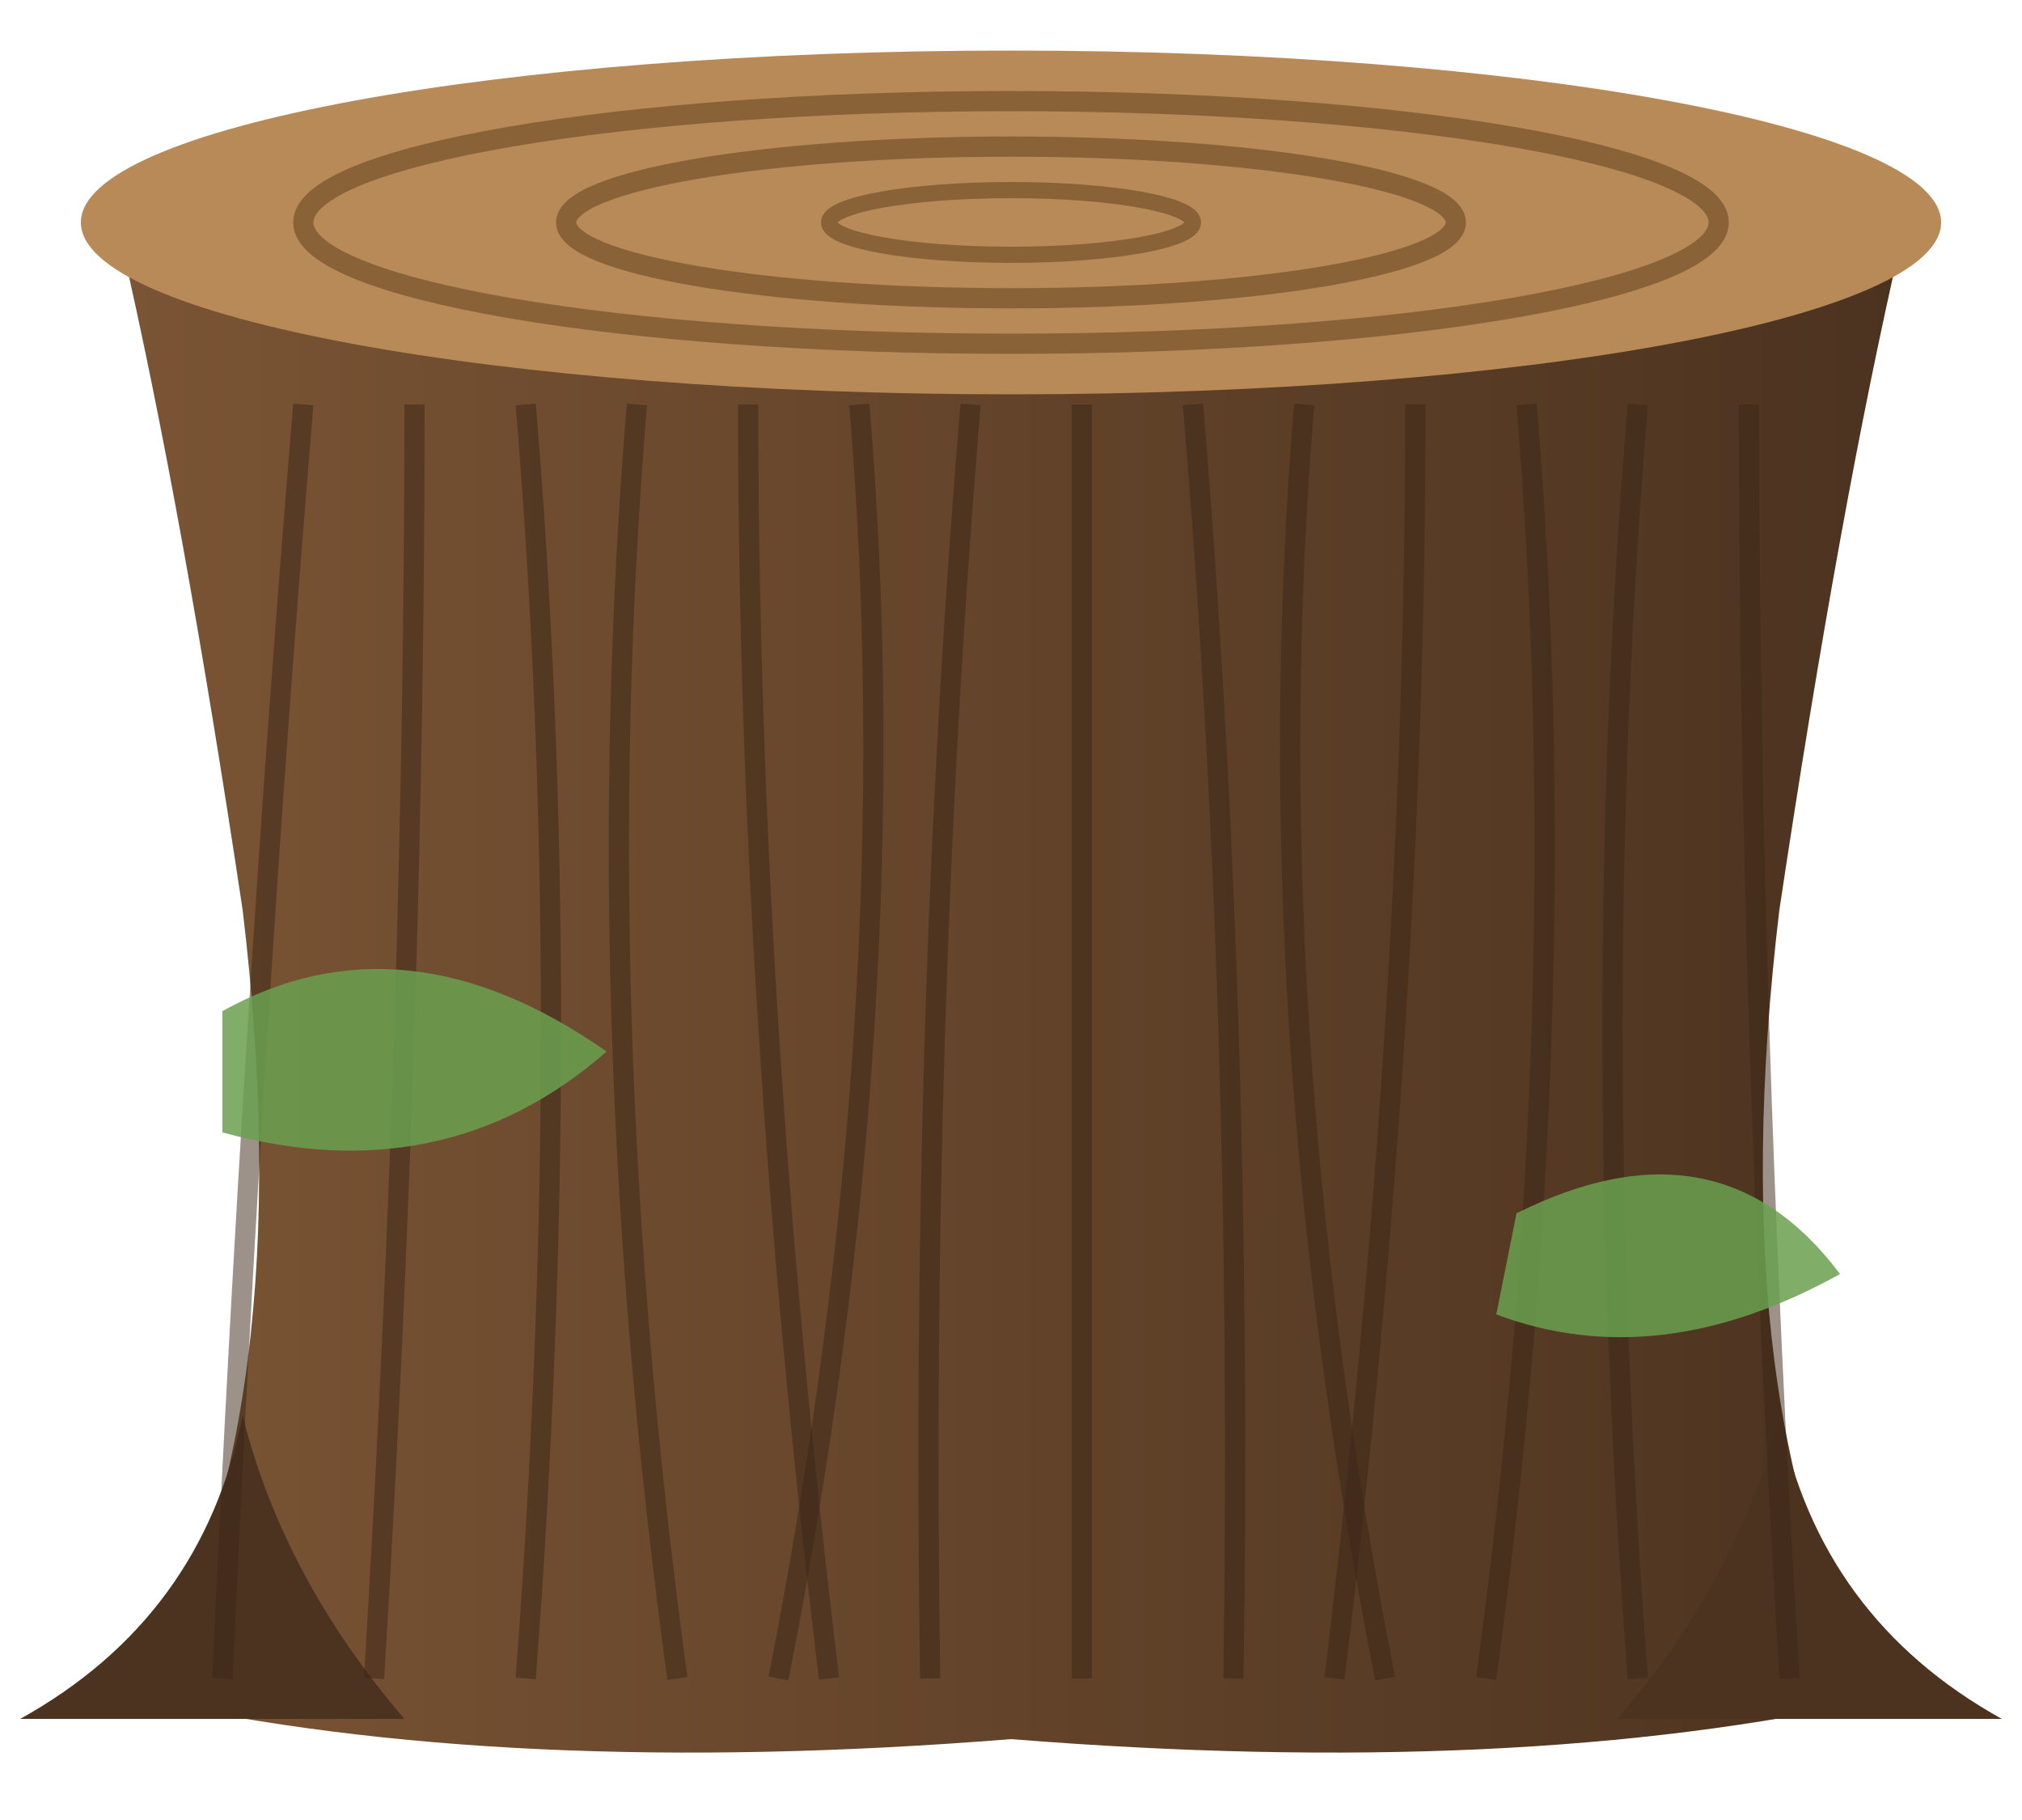
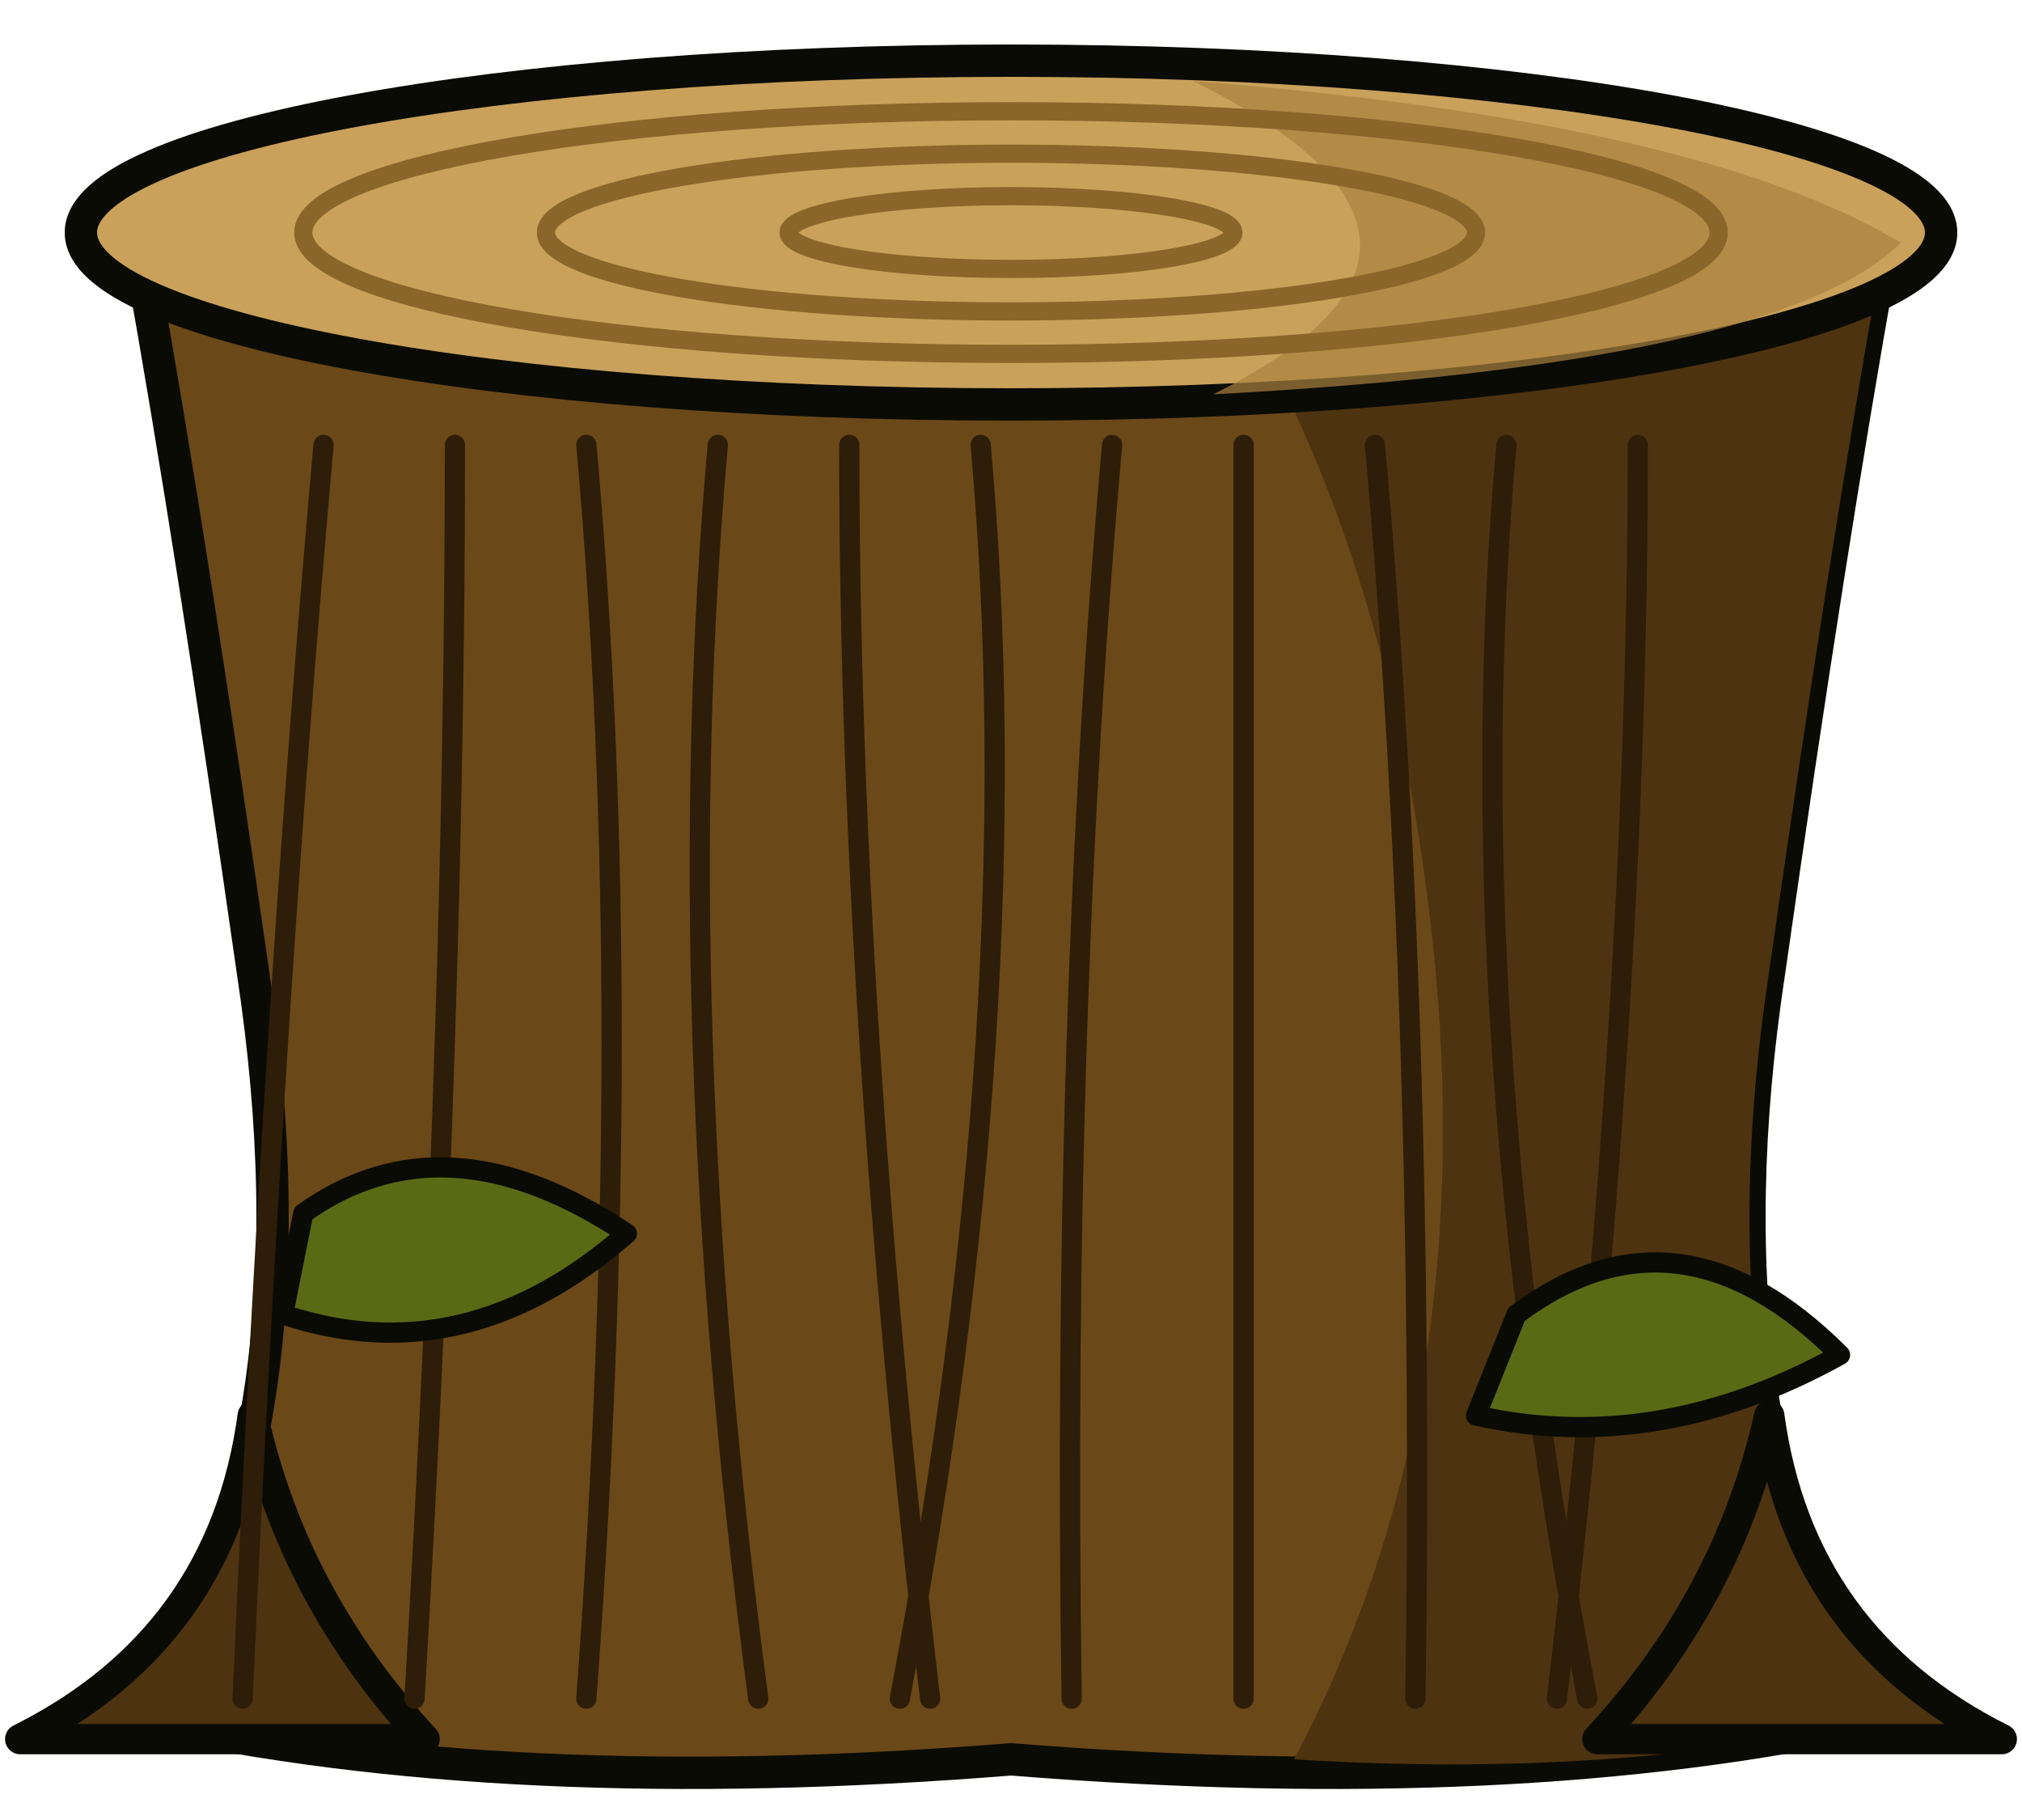
<svg xmlns="http://www.w3.org/2000/svg" viewBox="0 0 200 180" width="200" height="180" focusable="false" aria-hidden="true">
-   <defs>
-     <linearGradient id="w" x1="0" y1="0" x2="1" y2="0">
-       <stop offset="0" stop-color="#7a5434" />
-       <stop offset="1" stop-color="#4c3320" />
-     </linearGradient>
-   </defs>
-   <path d="M14 168Q30 140 24 90Q18 50 12 24L188 24Q182 50 176 90Q170 140 186 168Q150 176 100 172Q50 176 14 168Z" fill="url(#w)" />
-   <path d="M2 170Q20 160 24 140Q28 156 40 170Z M198 170Q180 160 176 140Q172 156 160 170Z" fill="#4c3320" />
-   <path d="M30 40Q25 100 22 166" stroke="#3a2616" stroke-opacity=".5" stroke-width="2" fill="none" />
-   <path d="M41 40Q41 100 37 166" stroke="#3a2616" stroke-opacity=".5" stroke-width="2" fill="none" />
-   <path d="M52 40Q57 100 52 166" stroke="#3a2616" stroke-opacity=".5" stroke-width="2" fill="none" />
-   <path d="M63 40Q58 100 67 166" stroke="#3a2616" stroke-opacity=".5" stroke-width="2" fill="none" />
-   <path d="M74 40Q74 100 82 166" stroke="#3a2616" stroke-opacity=".5" stroke-width="2" fill="none" />
-   <path d="M85 40Q90 100 77 166" stroke="#3a2616" stroke-opacity=".5" stroke-width="2" fill="none" />
-   <path d="M96 40Q91 100 92 166" stroke="#3a2616" stroke-opacity=".5" stroke-width="2" fill="none" />
-   <path d="M107 40Q107 100 107 166" stroke="#3a2616" stroke-opacity=".5" stroke-width="2" fill="none" />
-   <path d="M118 40Q123 100 122 166" stroke="#3a2616" stroke-opacity=".5" stroke-width="2" fill="none" />
-   <path d="M129 40Q124 100 137 166" stroke="#3a2616" stroke-opacity=".5" stroke-width="2" fill="none" />
-   <path d="M140 40Q140 100 132 166" stroke="#3a2616" stroke-opacity=".5" stroke-width="2" fill="none" />
-   <path d="M151 40Q156 100 147 166" stroke="#3a2616" stroke-opacity=".5" stroke-width="2" fill="none" />
-   <path d="M162 40Q157 100 162 166" stroke="#3a2616" stroke-opacity=".5" stroke-width="2" fill="none" />
-   <path d="M173 40Q173 100 177 166" stroke="#3a2616" stroke-opacity=".5" stroke-width="2" fill="none" />
-   <ellipse cx="100" cy="22" rx="92" ry="17" fill="#b88a58" />
-   <ellipse cx="100" cy="22" rx="70" ry="12" fill="none" stroke="#8a6238" stroke-width="2" />
-   <ellipse cx="100" cy="22" rx="44" ry="7.5" fill="none" stroke="#8a6238" stroke-width="2" />
-   <ellipse cx="100" cy="22" rx="18" ry="3.2" fill="none" stroke="#8a6238" stroke-width="1.6" />
-   <path d="M22 100Q40 90 60 104Q44 118 22 112Z M150 120Q170 110 182 126Q164 136 148 130Z" fill="#6aa04f" fill-opacity=".85" />
+   <path d="M14 170Q32 142 25 96Q19 54 14 26L186 26Q181 54 175 96Q168 142 186 170Q150 178 100 174Q50 178 14 170Z" fill="#6a4818" stroke="#0b0b05" stroke-width="3.2" stroke-linejoin="round" />
+   <path d="M120 26L186 26Q181 54 175 96Q168 142 186 170Q160 176 128 174Q146 140 142 96Q138 54 120 26Z" fill="#4d3310" />
+   <path d="M2 172Q22 162 25 140Q29 158 42 172Z M198 172Q178 162 175 140Q171 158 158 172Z" fill="#4d3310" stroke="#0b0b05" stroke-width="3" stroke-linejoin="round" />
+   <path d="M32 44Q27 100 24 168" stroke="#2e1d08" stroke-width="2" fill="none" stroke-linecap="round" />
+   <path d="M45 44Q45 100 41 168" stroke="#2e1d08" stroke-width="2" fill="none" stroke-linecap="round" />
+   <path d="M58 44Q63 100 58 168" stroke="#2e1d08" stroke-width="2" fill="none" stroke-linecap="round" />
+   <path d="M71 44Q66 100 75 168" stroke="#2e1d08" stroke-width="2" fill="none" stroke-linecap="round" />
+   <path d="M84 44Q84 100 92 168" stroke="#2e1d08" stroke-width="2" fill="none" stroke-linecap="round" />
+   <path d="M97 44Q102 100 89 168" stroke="#2e1d08" stroke-width="2" fill="none" stroke-linecap="round" />
+   <path d="M110 44Q105 100 106 168" stroke="#2e1d08" stroke-width="2" fill="none" stroke-linecap="round" />
+   <path d="M123 44Q123 100 123 168" stroke="#2e1d08" stroke-width="2" fill="none" stroke-linecap="round" />
+   <path d="M136 44Q141 100 140 168" stroke="#2e1d08" stroke-width="2" fill="none" stroke-linecap="round" />
+   <path d="M149 44Q144 100 157 168" stroke="#2e1d08" stroke-width="2" fill="none" stroke-linecap="round" />
+   <path d="M162 44Q162 100 154 168" stroke="#2e1d08" stroke-width="2" fill="none" stroke-linecap="round" />
+   <ellipse cx="100" cy="23" rx="92" ry="17" fill="#c9a15a" stroke="#0b0b05" stroke-width="3.2" />
+   <path d="M118 8Q168 12 188 24Q176 36 120 39Q150 24 118 8Z" fill="#a9823f" opacity=".7" />
+   <ellipse cx="100" cy="23" rx="70" ry="12" fill="none" stroke="#8a662a" stroke-width="1.8" />
+   <ellipse cx="100" cy="23" rx="46" ry="7.8" fill="none" stroke="#8a662a" stroke-width="1.8" />
+   <ellipse cx="100" cy="23" rx="22" ry="3.6" fill="none" stroke="#8a662a" stroke-width="1.8" />
+   <path d="M30 120Q44 110 62 122Q46 136 28 130Z M150 130Q166 118 182 134Q164 144 146 140Z" fill="#5a6a14" stroke="#0b0b05" stroke-width="2" stroke-linejoin="round" />
</svg>
